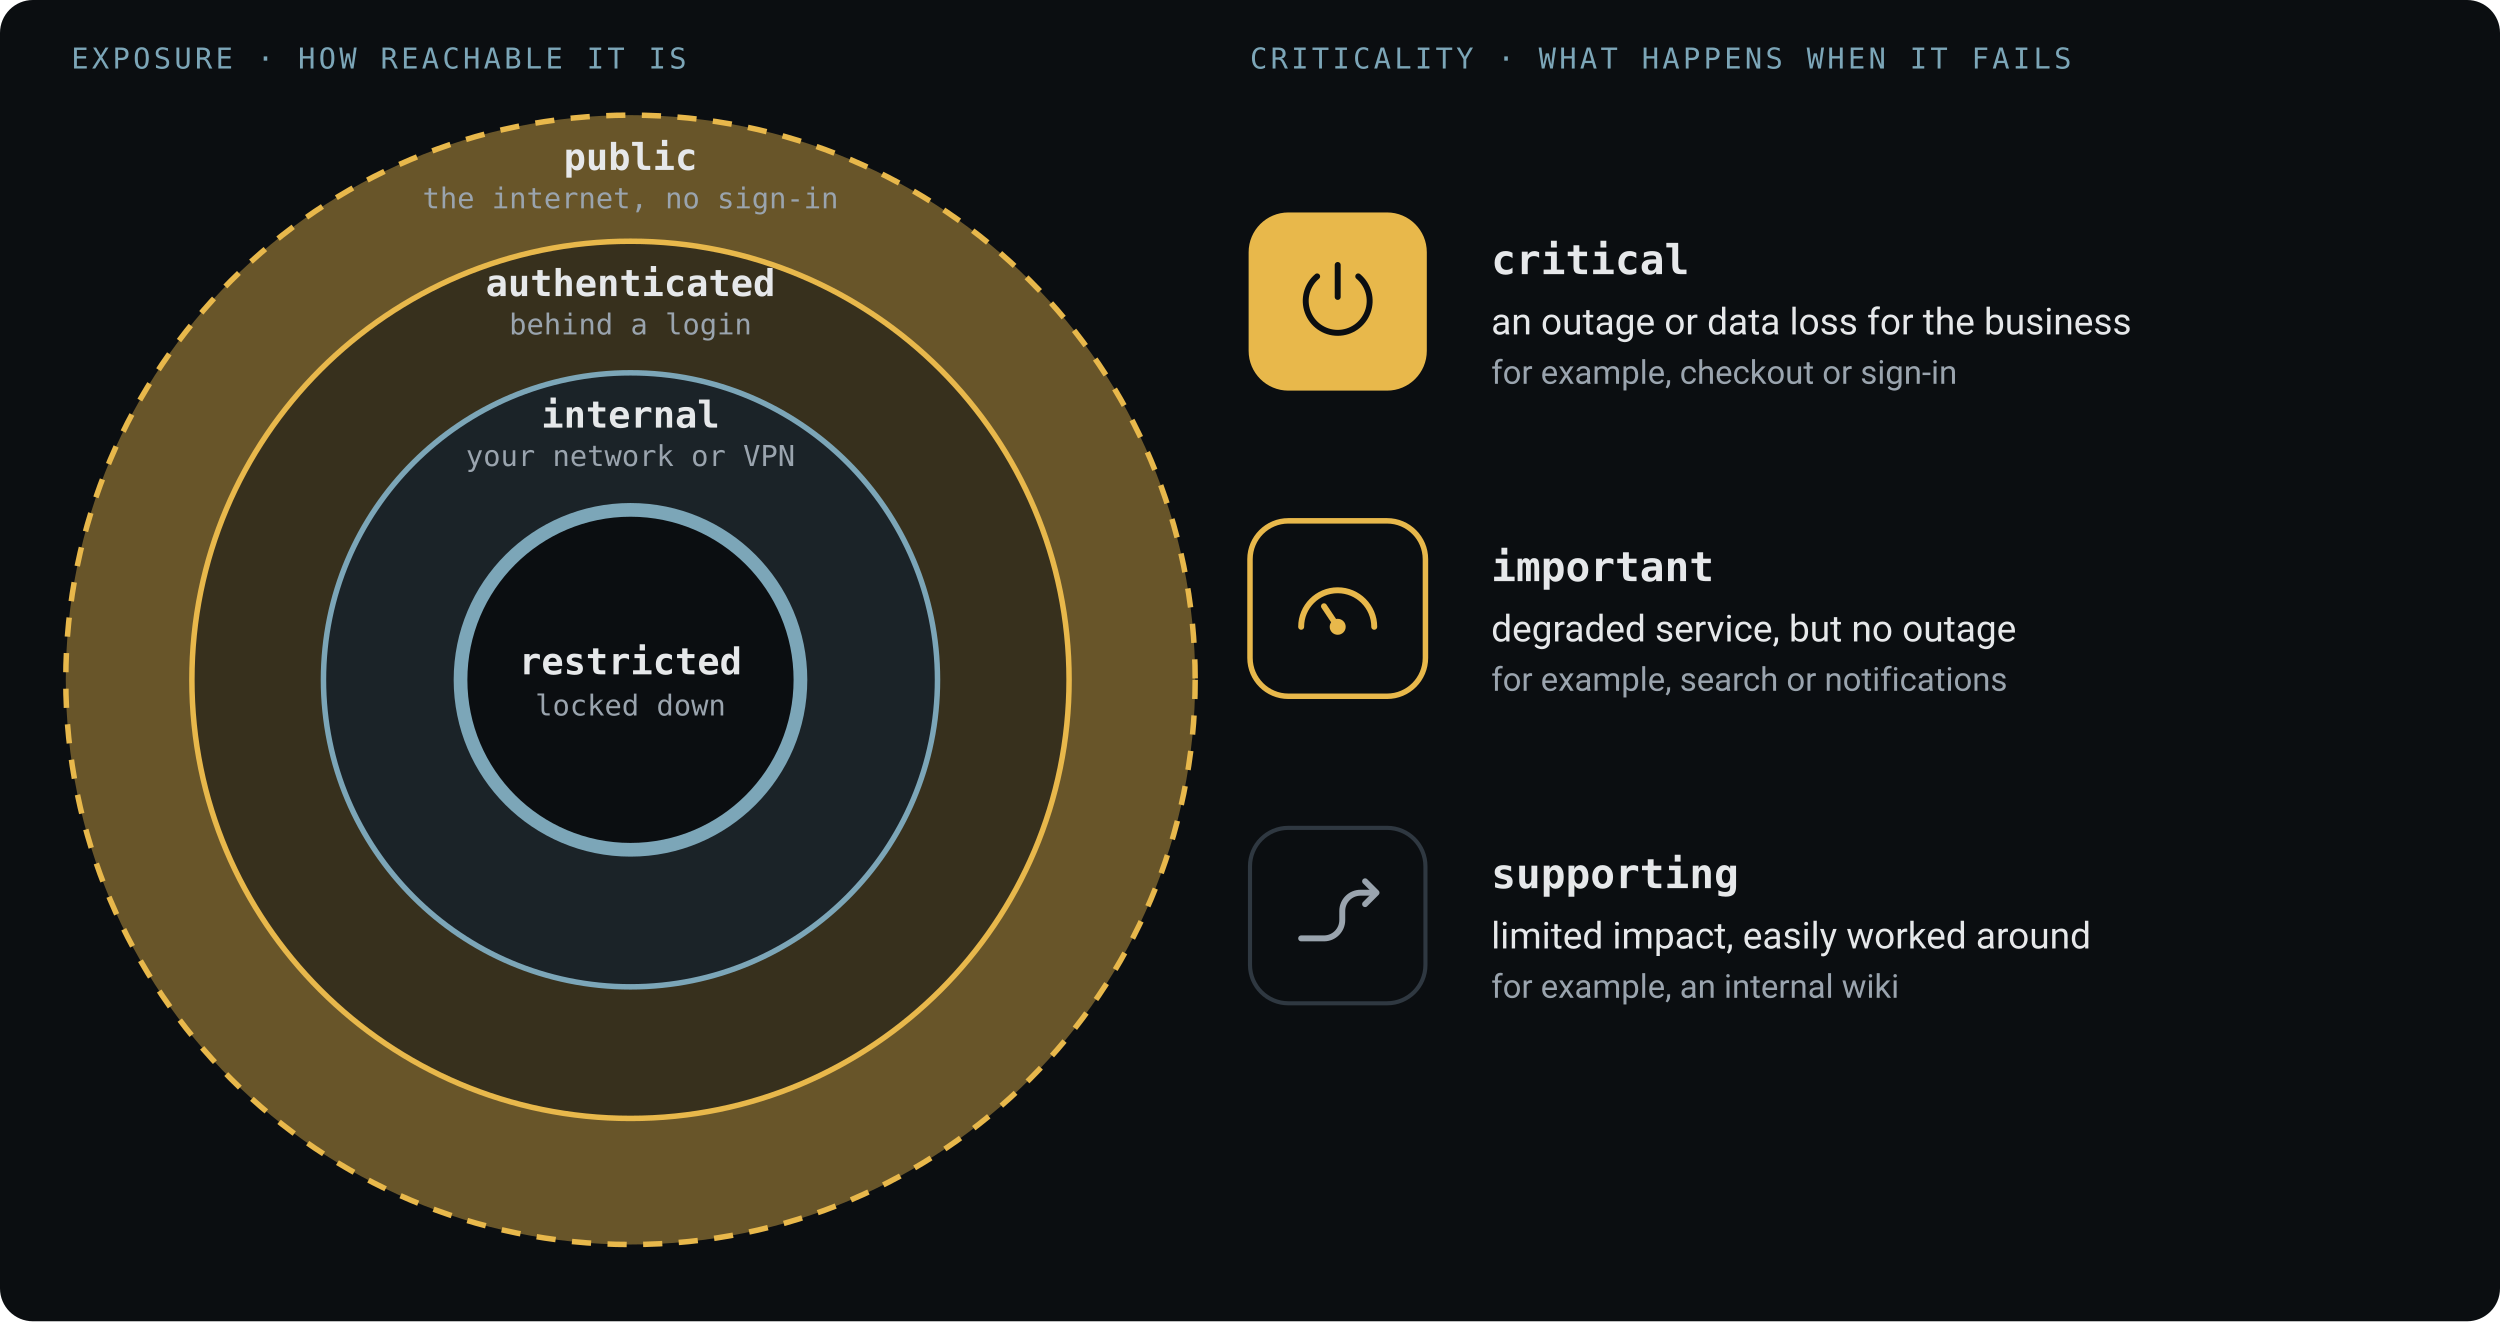
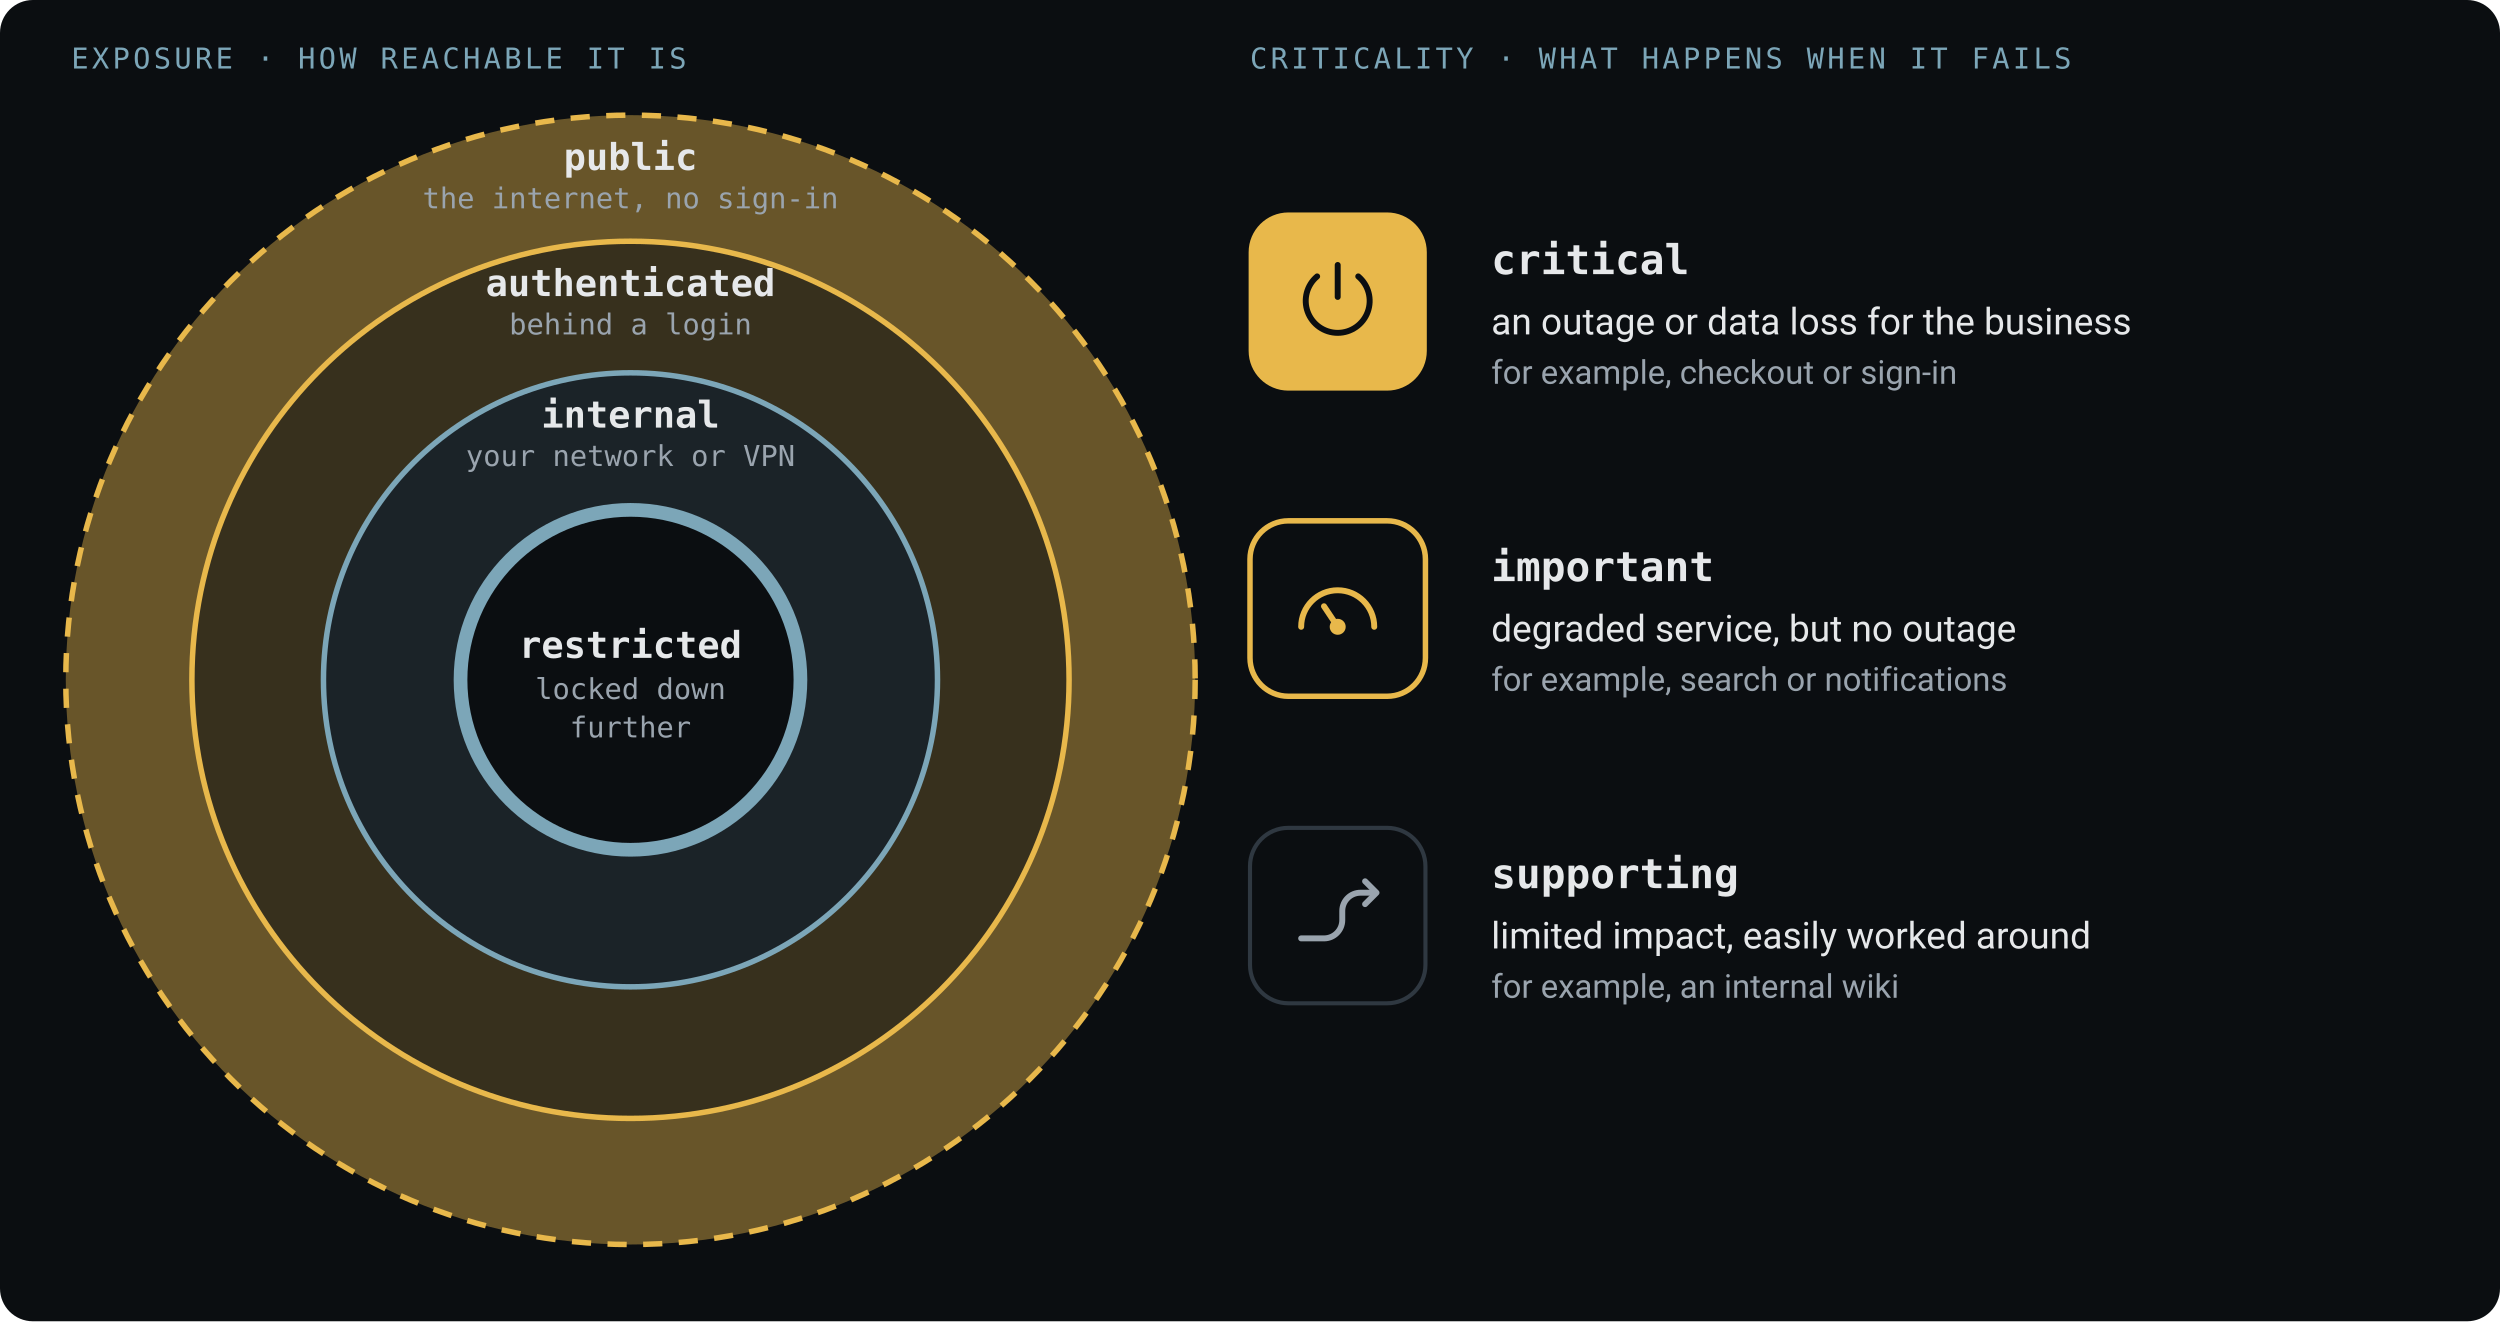
<svg xmlns="http://www.w3.org/2000/svg" viewBox="-16 -26 912 482" width="912" height="482" role="img" aria-label="Exposure drawn as rings, from public on the open internet at the edge to restricted at the center, and criticality as three levels shown by what happens when the component fails.">
  <rect x="-16" y="-26" width="912" height="482" rx="12" fill="#0B0E11" />
  <g font-family="'Space Grotesk', system-ui, -apple-system, 'Segoe UI', Roboto, Helvetica, Arial, sans-serif">
    <text x="10" y="-1" font-size="10.5" letter-spacing="1.2" fill="#7CA6B8" font-family="'JetBrains Mono', ui-monospace, SFMono-Regular, Menlo, Consolas, monospace">EXPOSURE · HOW REACHABLE IT IS</text>
    <circle cx="214" cy="222" r="206" style="fill:#685529;stroke:#E8B84B;stroke-width:2;stroke-dasharray:7 6" />
    <circle cx="214" cy="222" r="160" style="fill:#37301D;stroke:#E8B84B;stroke-width:2" />
    <circle cx="214" cy="222" r="112" style="fill:#1B2328;stroke:#7CA6B8;stroke-width:2" />
    <circle cx="214" cy="222" r="62" style="fill:#0B0E11;stroke:#7CA6B8;stroke-width:5" />
    <text x="214" y="36" text-anchor="middle" font-size="13.5" font-weight="700" fill="#E6E8EA" font-family="'JetBrains Mono', ui-monospace, SFMono-Regular, Menlo, Consolas, monospace">public</text>
    <text x="214" y="50" text-anchor="middle" font-size="10.5" fill="#9AA4AE" font-family="'JetBrains Mono', ui-monospace, SFMono-Regular, Menlo, Consolas, monospace">the internet, no sign-in</text>
    <text x="214" y="82" text-anchor="middle" font-size="13.5" font-weight="700" fill="#E6E8EA" font-family="'JetBrains Mono', ui-monospace, SFMono-Regular, Menlo, Consolas, monospace">authenticated</text>
    <text x="214" y="96" text-anchor="middle" font-size="10.5" fill="#9AA4AE" font-family="'JetBrains Mono', ui-monospace, SFMono-Regular, Menlo, Consolas, monospace">behind a login</text>
    <text x="214" y="130" text-anchor="middle" font-size="13.5" font-weight="700" fill="#E6E8EA" font-family="'JetBrains Mono', ui-monospace, SFMono-Regular, Menlo, Consolas, monospace">internal</text>
    <text x="214" y="144" text-anchor="middle" font-size="10.5" fill="#9AA4AE" font-family="'JetBrains Mono', ui-monospace, SFMono-Regular, Menlo, Consolas, monospace">your network or VPN</text>
-     <text x="214" y="220" text-anchor="middle" font-size="13.5" font-weight="700" fill="#E6E8EA" font-family="'JetBrains Mono', ui-monospace, SFMono-Regular, Menlo, Consolas, monospace">restricted</text>
-     <text x="214" y="235" text-anchor="middle" font-size="10.5" fill="#9AA4AE" font-family="'JetBrains Mono', ui-monospace, SFMono-Regular, Menlo, Consolas, monospace">locked down</text>
+     <text x="214" y="214" text-anchor="middle" font-size="13.5" font-weight="700" fill="#E6E8EA" font-family="'JetBrains Mono', ui-monospace, SFMono-Regular, Menlo, Consolas, monospace">restricted</text>
+     <text x="214" y="229" text-anchor="middle" font-size="10.5" fill="#9AA4AE" font-family="'JetBrains Mono', ui-monospace, SFMono-Regular, Menlo, Consolas, monospace">locked down</text>
+     <text x="214" y="243" text-anchor="middle" font-size="10.5" fill="#9AA4AE" font-family="'JetBrains Mono', ui-monospace, SFMono-Regular, Menlo, Consolas, monospace">further</text>
    <text x="440" y="-1" font-size="10.5" letter-spacing="1.2" fill="#7CA6B8" font-family="'JetBrains Mono', ui-monospace, SFMono-Regular, Menlo, Consolas, monospace">CRITICALITY · WHAT HAPPENS WHEN IT FAILS</text>
    <rect x="440" y="52" width="64" height="64" rx="14" fill="#E8B84B" stroke="#E8B84B" />
    <g transform="translate(452 64) scale(0.833)" fill="none" stroke="#0B0E11" color="#0B0E11" stroke-width="2.6" stroke-linecap="round" stroke-linejoin="round">
      <path d="M24 8v14" />
      <path d="M15 13a14 14 0 1 0 18 0" />
    </g>
    <text x="528" y="74" font-size="15" font-weight="700" fill="#E6E8EA" font-family="'JetBrains Mono', ui-monospace, SFMono-Regular, Menlo, Consolas, monospace">critical</text>
    <text x="528" y="96" font-size="13.5" fill="#E6E8EA">an outage or data loss for the business</text>
    <text x="528" y="114" font-size="12" fill="#9AA4AE">for example, checkout or sign-in</text>
    <rect x="440" y="164" width="64" height="64" rx="14" fill="none" stroke="#E8B84B" stroke-width="2" />
    <g transform="translate(452 176) scale(0.833)" fill="none" stroke="#E8B84B" color="#E8B84B" stroke-width="2.6" stroke-linecap="round" stroke-linejoin="round">
      <path d="M8 32a16 16 0 0 1 32 0" />
      <path d="M24 32l-6-9" />
      <circle cx="24" cy="32" r="2.2" fill="currentColor" />
    </g>
    <text x="528" y="186" font-size="15" font-weight="700" fill="#E6E8EA" font-family="'JetBrains Mono', ui-monospace, SFMono-Regular, Menlo, Consolas, monospace">important</text>
    <text x="528" y="208" font-size="13.5" fill="#E6E8EA">degraded service, but no outage</text>
    <text x="528" y="226" font-size="12" fill="#9AA4AE">for example, search or notifications</text>
    <rect x="440" y="276" width="64" height="64" rx="14" fill="none" stroke="#2F3841" stroke-width="1.5" />
    <g transform="translate(452 288) scale(0.833)" fill="none" stroke="#9AA4AE" color="#9AA4AE" stroke-width="2.6" stroke-linecap="round" stroke-linejoin="round">
      <path d="M8 34h10a8 8 0 0 0 8-8v-4a8 8 0 0 1 8-8h6" />
      <path d="M36 9l5 5-5 5" />
    </g>
    <text x="528" y="298" font-size="15" font-weight="700" fill="#E6E8EA" font-family="'JetBrains Mono', ui-monospace, SFMono-Regular, Menlo, Consolas, monospace">supporting</text>
    <text x="528" y="320" font-size="13.5" fill="#E6E8EA">limited impact, easily worked around</text>
    <text x="528" y="338" font-size="12" fill="#9AA4AE">for example, an internal wiki</text>
  </g>
</svg>
